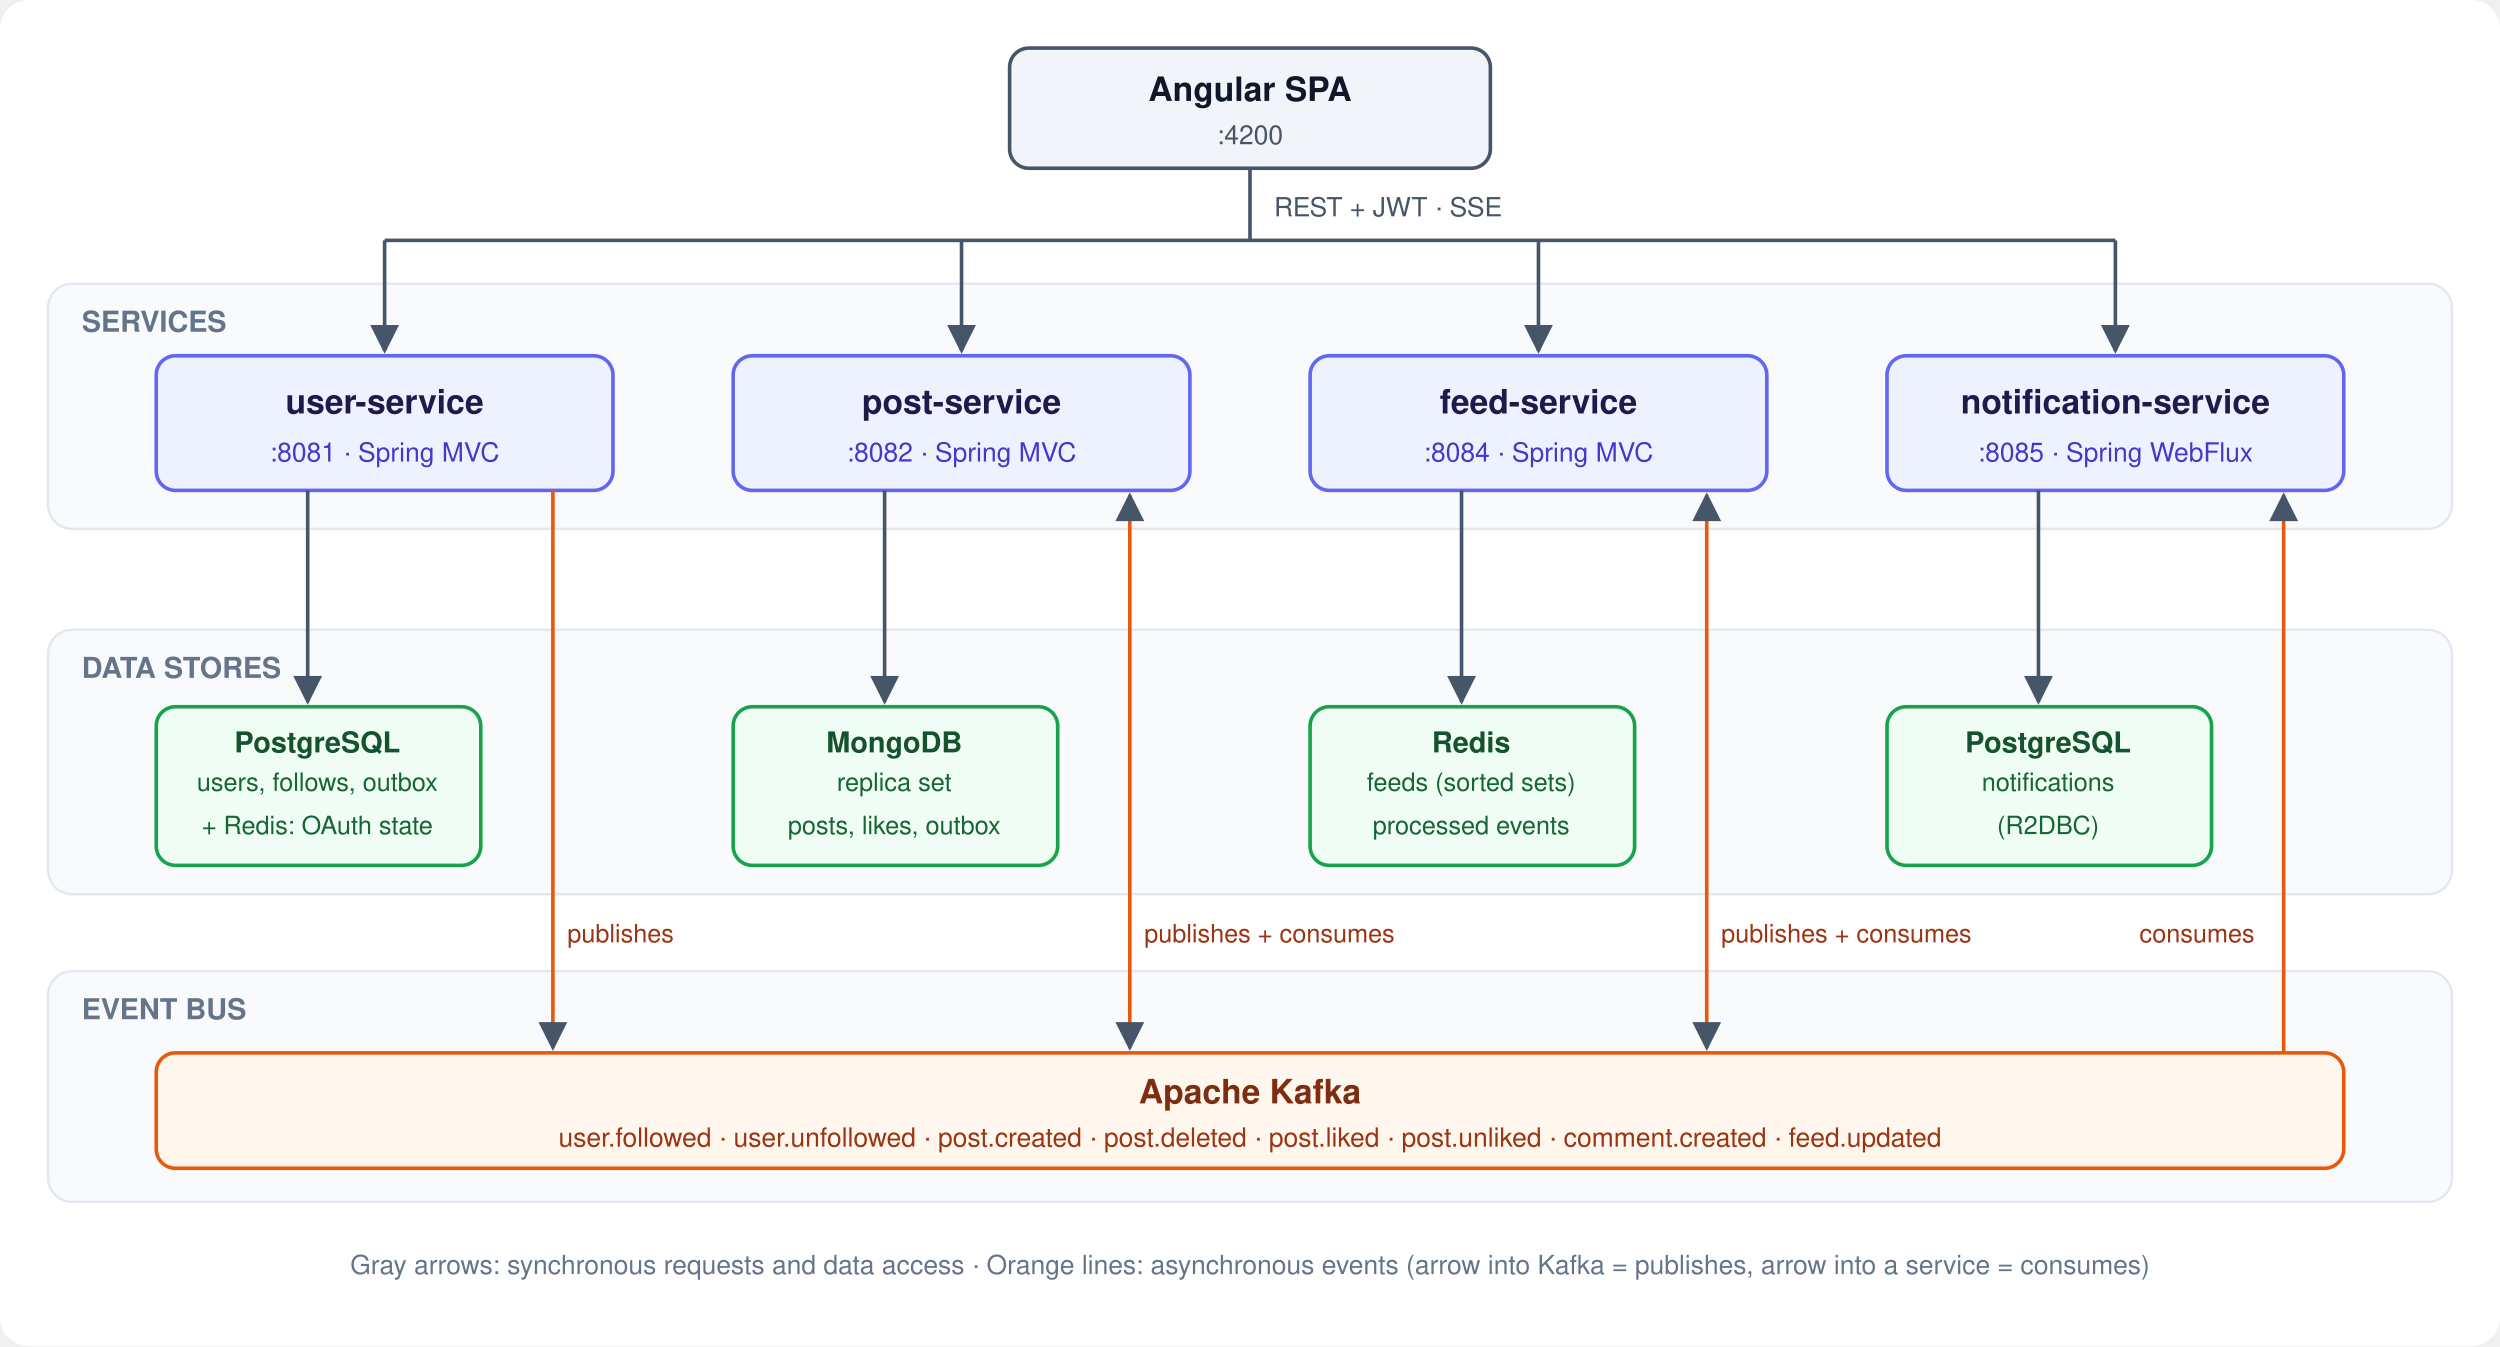
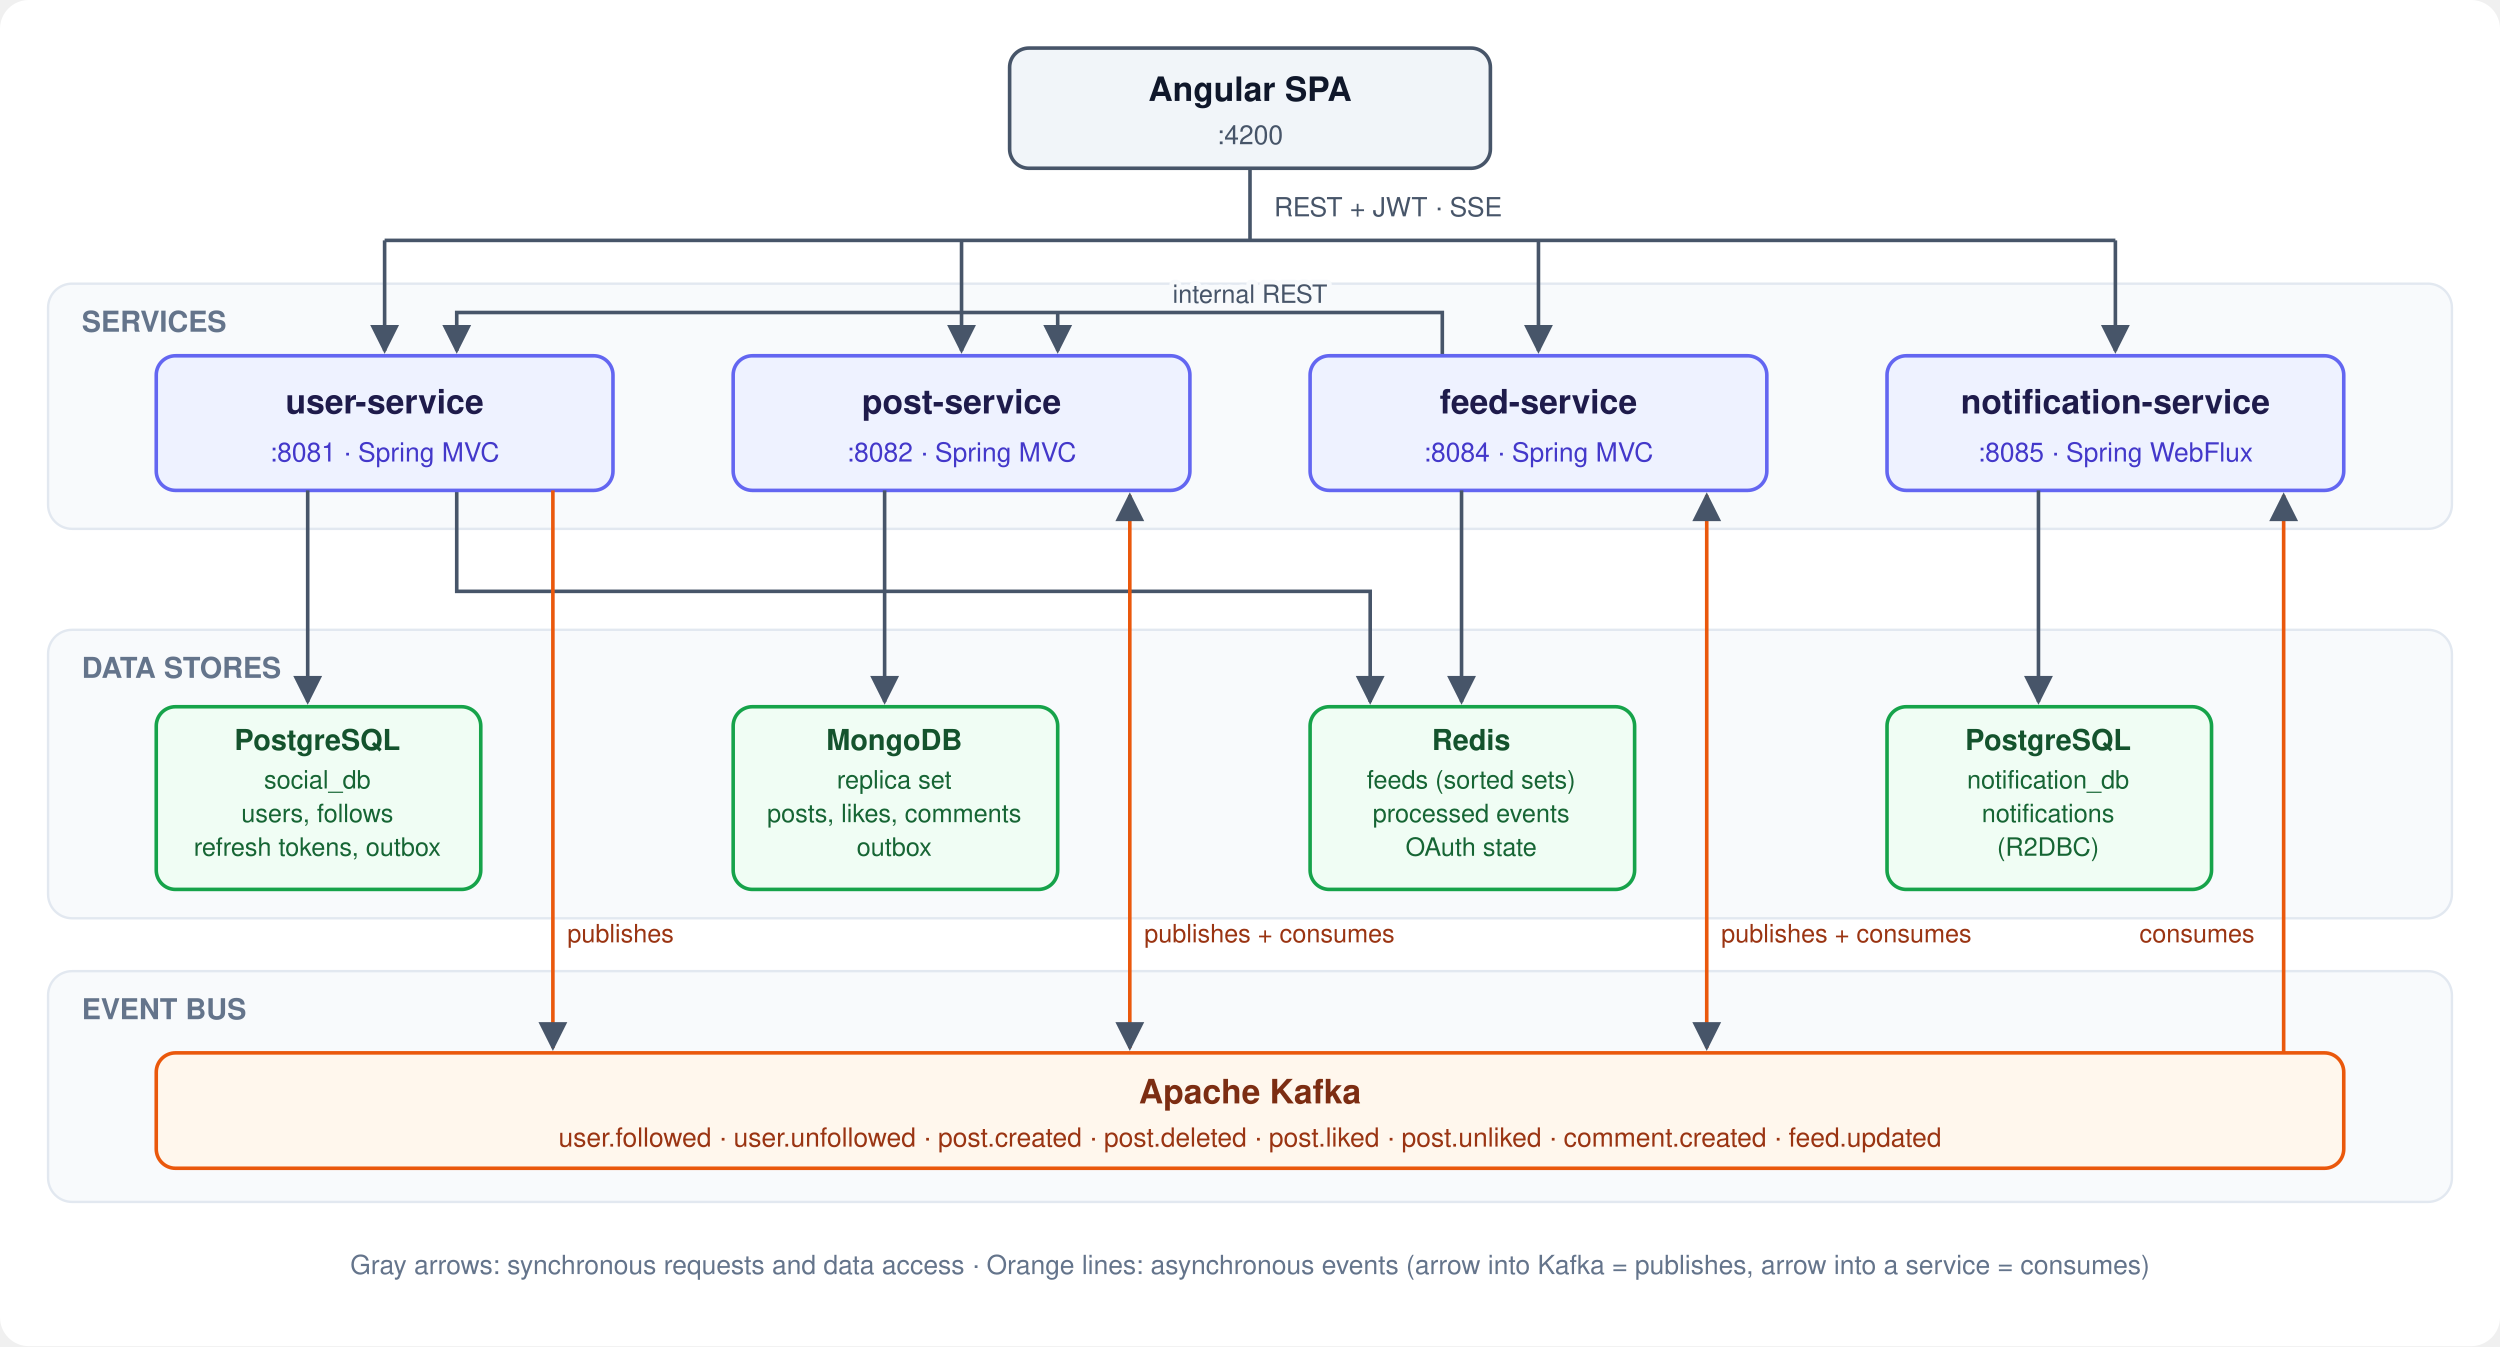
<svg xmlns="http://www.w3.org/2000/svg" viewBox="0 0 1040 560" width="1040" height="560" font-family="-apple-system, Segoe UI, Helvetica, Arial, sans-serif">
  <defs>
    <marker id="arrow" viewBox="0 0 10 10" refX="9" refY="5" markerWidth="8" markerHeight="8" orient="auto-start-reverse">
      <path d="M0,0 L10,5 L0,10 z" fill="#475569" />
    </marker>
  </defs>
  <rect x="0" y="0" width="1040" height="560" rx="12" fill="#ffffff" />
  <rect x="20" y="118" width="1000" height="102" rx="10" fill="#F8FAFC" stroke="#E2E8F0" />
  <text x="34" y="138" font-size="12" fill="#64748B" font-weight="600">SERVICES</text>
-   <rect x="20" y="262" width="1000" height="110" rx="10" fill="#F8FAFC" stroke="#E2E8F0" />
+   <rect x="20" y="262" width="1000" height="120" rx="10" fill="#F8FAFC" stroke="#E2E8F0" />
  <text x="34" y="282" font-size="12" fill="#64748B" font-weight="600">DATA STORES</text>
  <rect x="20" y="404" width="1000" height="96" rx="10" fill="#F8FAFC" stroke="#E2E8F0" />
  <text x="34" y="424" font-size="12" fill="#64748B" font-weight="600">EVENT BUS</text>
  <rect x="420" y="20" width="200" height="50" rx="8" fill="#F1F5F9" stroke="#475569" stroke-width="1.5" />
  <text x="520" y="42" font-size="14" font-weight="600" text-anchor="middle" fill="#0F172A">Angular SPA</text>
  <text x="520" y="60" font-size="11" text-anchor="middle" fill="#475569">:4200</text>
  <g stroke="#475569" stroke-width="1.5" fill="none">
    <path d="M520,70 V100" />
    <path d="M160,100 H880" />
    <path d="M160,100 V146" marker-end="url(#arrow)" />
    <path d="M400,100 V146" marker-end="url(#arrow)" />
    <path d="M640,100 V146" marker-end="url(#arrow)" />
    <path d="M880,100 V146" marker-end="url(#arrow)" />
  </g>
  <text x="530" y="90" font-size="11" fill="#475569">REST + JWT · SSE</text>
+   <g stroke="#475569" stroke-width="1.5" fill="none">
+     <path d="M600,148 V130 H190 V146" marker-end="url(#arrow)" />
+     <path d="M440,130 V146" marker-end="url(#arrow)" />
+     <path d="M190,204 V246 H570 V292" marker-end="url(#arrow)" />
+   </g>
+   <text x="520" y="126" font-size="10.5" text-anchor="middle" fill="#475569" stroke="#F8FAFC" stroke-width="4" stroke-linejoin="round" paint-order="stroke">internal REST</text>
  <g font-size="14" font-weight="600" text-anchor="middle" fill="#1E1B4B">
    <rect x="65" y="148" width="190" height="56" rx="8" fill="#EEF2FF" stroke="#6366F1" stroke-width="1.5" />
    <text x="160" y="172">user-service</text>
    <rect x="305" y="148" width="190" height="56" rx="8" fill="#EEF2FF" stroke="#6366F1" stroke-width="1.5" />
    <text x="400" y="172">post-service</text>
    <rect x="545" y="148" width="190" height="56" rx="8" fill="#EEF2FF" stroke="#6366F1" stroke-width="1.5" />
    <text x="640" y="172">feed-service</text>
    <rect x="785" y="148" width="190" height="56" rx="8" fill="#EEF2FF" stroke="#6366F1" stroke-width="1.5" />
    <text x="880" y="172">notification-service</text>
  </g>
  <g font-size="11" text-anchor="middle" fill="#4338CA">
    <text x="160" y="192">:8081 · Spring MVC</text>
    <text x="400" y="192">:8082 · Spring MVC</text>
    <text x="640" y="192">:8084 · Spring MVC</text>
    <text x="880" y="192">:8085 · Spring WebFlux</text>
  </g>
  <g stroke="#475569" stroke-width="1.5" fill="none">
    <path d="M128,204 V292" marker-end="url(#arrow)" />
    <path d="M368,204 V292" marker-end="url(#arrow)" />
    <path d="M608,204 V292" marker-end="url(#arrow)" />
    <path d="M848,204 V292" marker-end="url(#arrow)" />
  </g>
  <g text-anchor="middle">
-     <rect x="65" y="294" width="135" height="66" rx="8" fill="#F0FDF4" stroke="#16A34A" stroke-width="1.5" />
-     <text x="132" y="313" font-size="12" font-weight="600" fill="#14532D">PostgreSQL</text>
-     <text x="132" y="329" font-size="10.5" fill="#166534">users, follows, outbox</text>
-     <text x="132" y="347" font-size="10.5" fill="#166534">+ Redis: OAuth state</text>
-     <rect x="305" y="294" width="135" height="66" rx="8" fill="#F0FDF4" stroke="#16A34A" stroke-width="1.5" />
-     <text x="372" y="313" font-size="12" font-weight="600" fill="#14532D">MongoDB</text>
-     <text x="372" y="329" font-size="10.5" fill="#166534">replica set</text>
-     <text x="372" y="347" font-size="10.5" fill="#166534">posts, likes, outbox</text>
-     <rect x="545" y="294" width="135" height="66" rx="8" fill="#F0FDF4" stroke="#16A34A" stroke-width="1.5" />
-     <text x="612" y="313" font-size="12" font-weight="600" fill="#14532D">Redis</text>
-     <text x="612" y="329" font-size="10.5" fill="#166534">feeds (sorted sets)</text>
-     <text x="612" y="347" font-size="10.5" fill="#166534">processed events</text>
-     <rect x="785" y="294" width="135" height="66" rx="8" fill="#F0FDF4" stroke="#16A34A" stroke-width="1.5" />
-     <text x="852" y="313" font-size="12" font-weight="600" fill="#14532D">PostgreSQL</text>
-     <text x="852" y="329" font-size="10.5" fill="#166534">notifications</text>
-     <text x="852" y="347" font-size="10.5" fill="#166534">(R2DBC)</text>
+     <rect x="65" y="294" width="135" height="76" rx="8" fill="#F0FDF4" stroke="#16A34A" stroke-width="1.5" />
+     <text x="132" y="312" font-size="12" font-weight="600" fill="#14532D">PostgreSQL</text>
+     <text x="132" y="328" font-size="10.5" fill="#166534">social_db</text>
+     <text x="132" y="342" font-size="10.5" fill="#166534">users, follows</text>
+     <text x="132" y="356" font-size="10.5" fill="#166534">refresh tokens, outbox</text>
+     <rect x="305" y="294" width="135" height="76" rx="8" fill="#F0FDF4" stroke="#16A34A" stroke-width="1.5" />
+     <text x="372" y="312" font-size="12" font-weight="600" fill="#14532D">MongoDB</text>
+     <text x="372" y="328" font-size="10.5" fill="#166534">replica set</text>
+     <text x="372" y="342" font-size="10.5" fill="#166534">posts, likes, comments</text>
+     <text x="372" y="356" font-size="10.5" fill="#166534">outbox</text>
+     <rect x="545" y="294" width="135" height="76" rx="8" fill="#F0FDF4" stroke="#16A34A" stroke-width="1.5" />
+     <text x="612" y="312" font-size="12" font-weight="600" fill="#14532D">Redis</text>
+     <text x="612" y="328" font-size="10.5" fill="#166534">feeds (sorted sets)</text>
+     <text x="612" y="342" font-size="10.5" fill="#166534">processed events</text>
+     <text x="612" y="356" font-size="10.5" fill="#166534">OAuth state</text>
+     <rect x="785" y="294" width="135" height="76" rx="8" fill="#F0FDF4" stroke="#16A34A" stroke-width="1.5" />
+     <text x="852" y="312" font-size="12" font-weight="600" fill="#14532D">PostgreSQL</text>
+     <text x="852" y="328" font-size="10.5" fill="#166534">notification_db</text>
+     <text x="852" y="342" font-size="10.5" fill="#166534">notifications</text>
+     <text x="852" y="356" font-size="10.5" fill="#166534">(R2DBC)</text>
  </g>
  <g stroke="#EA580C" stroke-width="1.5" fill="none">
    <path d="M230,204 V436" marker-end="url(#arrow)" />
    <path d="M470,206 V436" marker-start="url(#arrow)" marker-end="url(#arrow)" />
    <path d="M710,206 V436" marker-start="url(#arrow)" marker-end="url(#arrow)" />
    <path d="M950,206 V438" marker-start="url(#arrow)" />
  </g>
  <g font-size="10.5" fill="#9A3412">
    <text x="236" y="392">publishes</text>
    <text x="476" y="392">publishes + consumes</text>
    <text x="716" y="392">publishes + consumes</text>
    <text x="890" y="392">consumes</text>
  </g>
  <rect x="65" y="438" width="910" height="48" rx="8" fill="#FFF7ED" stroke="#EA580C" stroke-width="1.5" />
  <text x="520" y="459" font-size="14" font-weight="600" text-anchor="middle" fill="#7C2D12">Apache Kafka</text>
  <text x="520" y="477" font-size="11" text-anchor="middle" fill="#9A3412">user.followed · user.unfollowed · post.created · post.deleted · post.liked · post.unliked · comment.created · feed.updated</text>
  <text x="520" y="530" font-size="11" text-anchor="middle" fill="#64748B">Gray arrows: synchronous requests and data access · Orange lines: asynchronous events (arrow into Kafka = publishes, arrow into a service = consumes)</text>
</svg>
